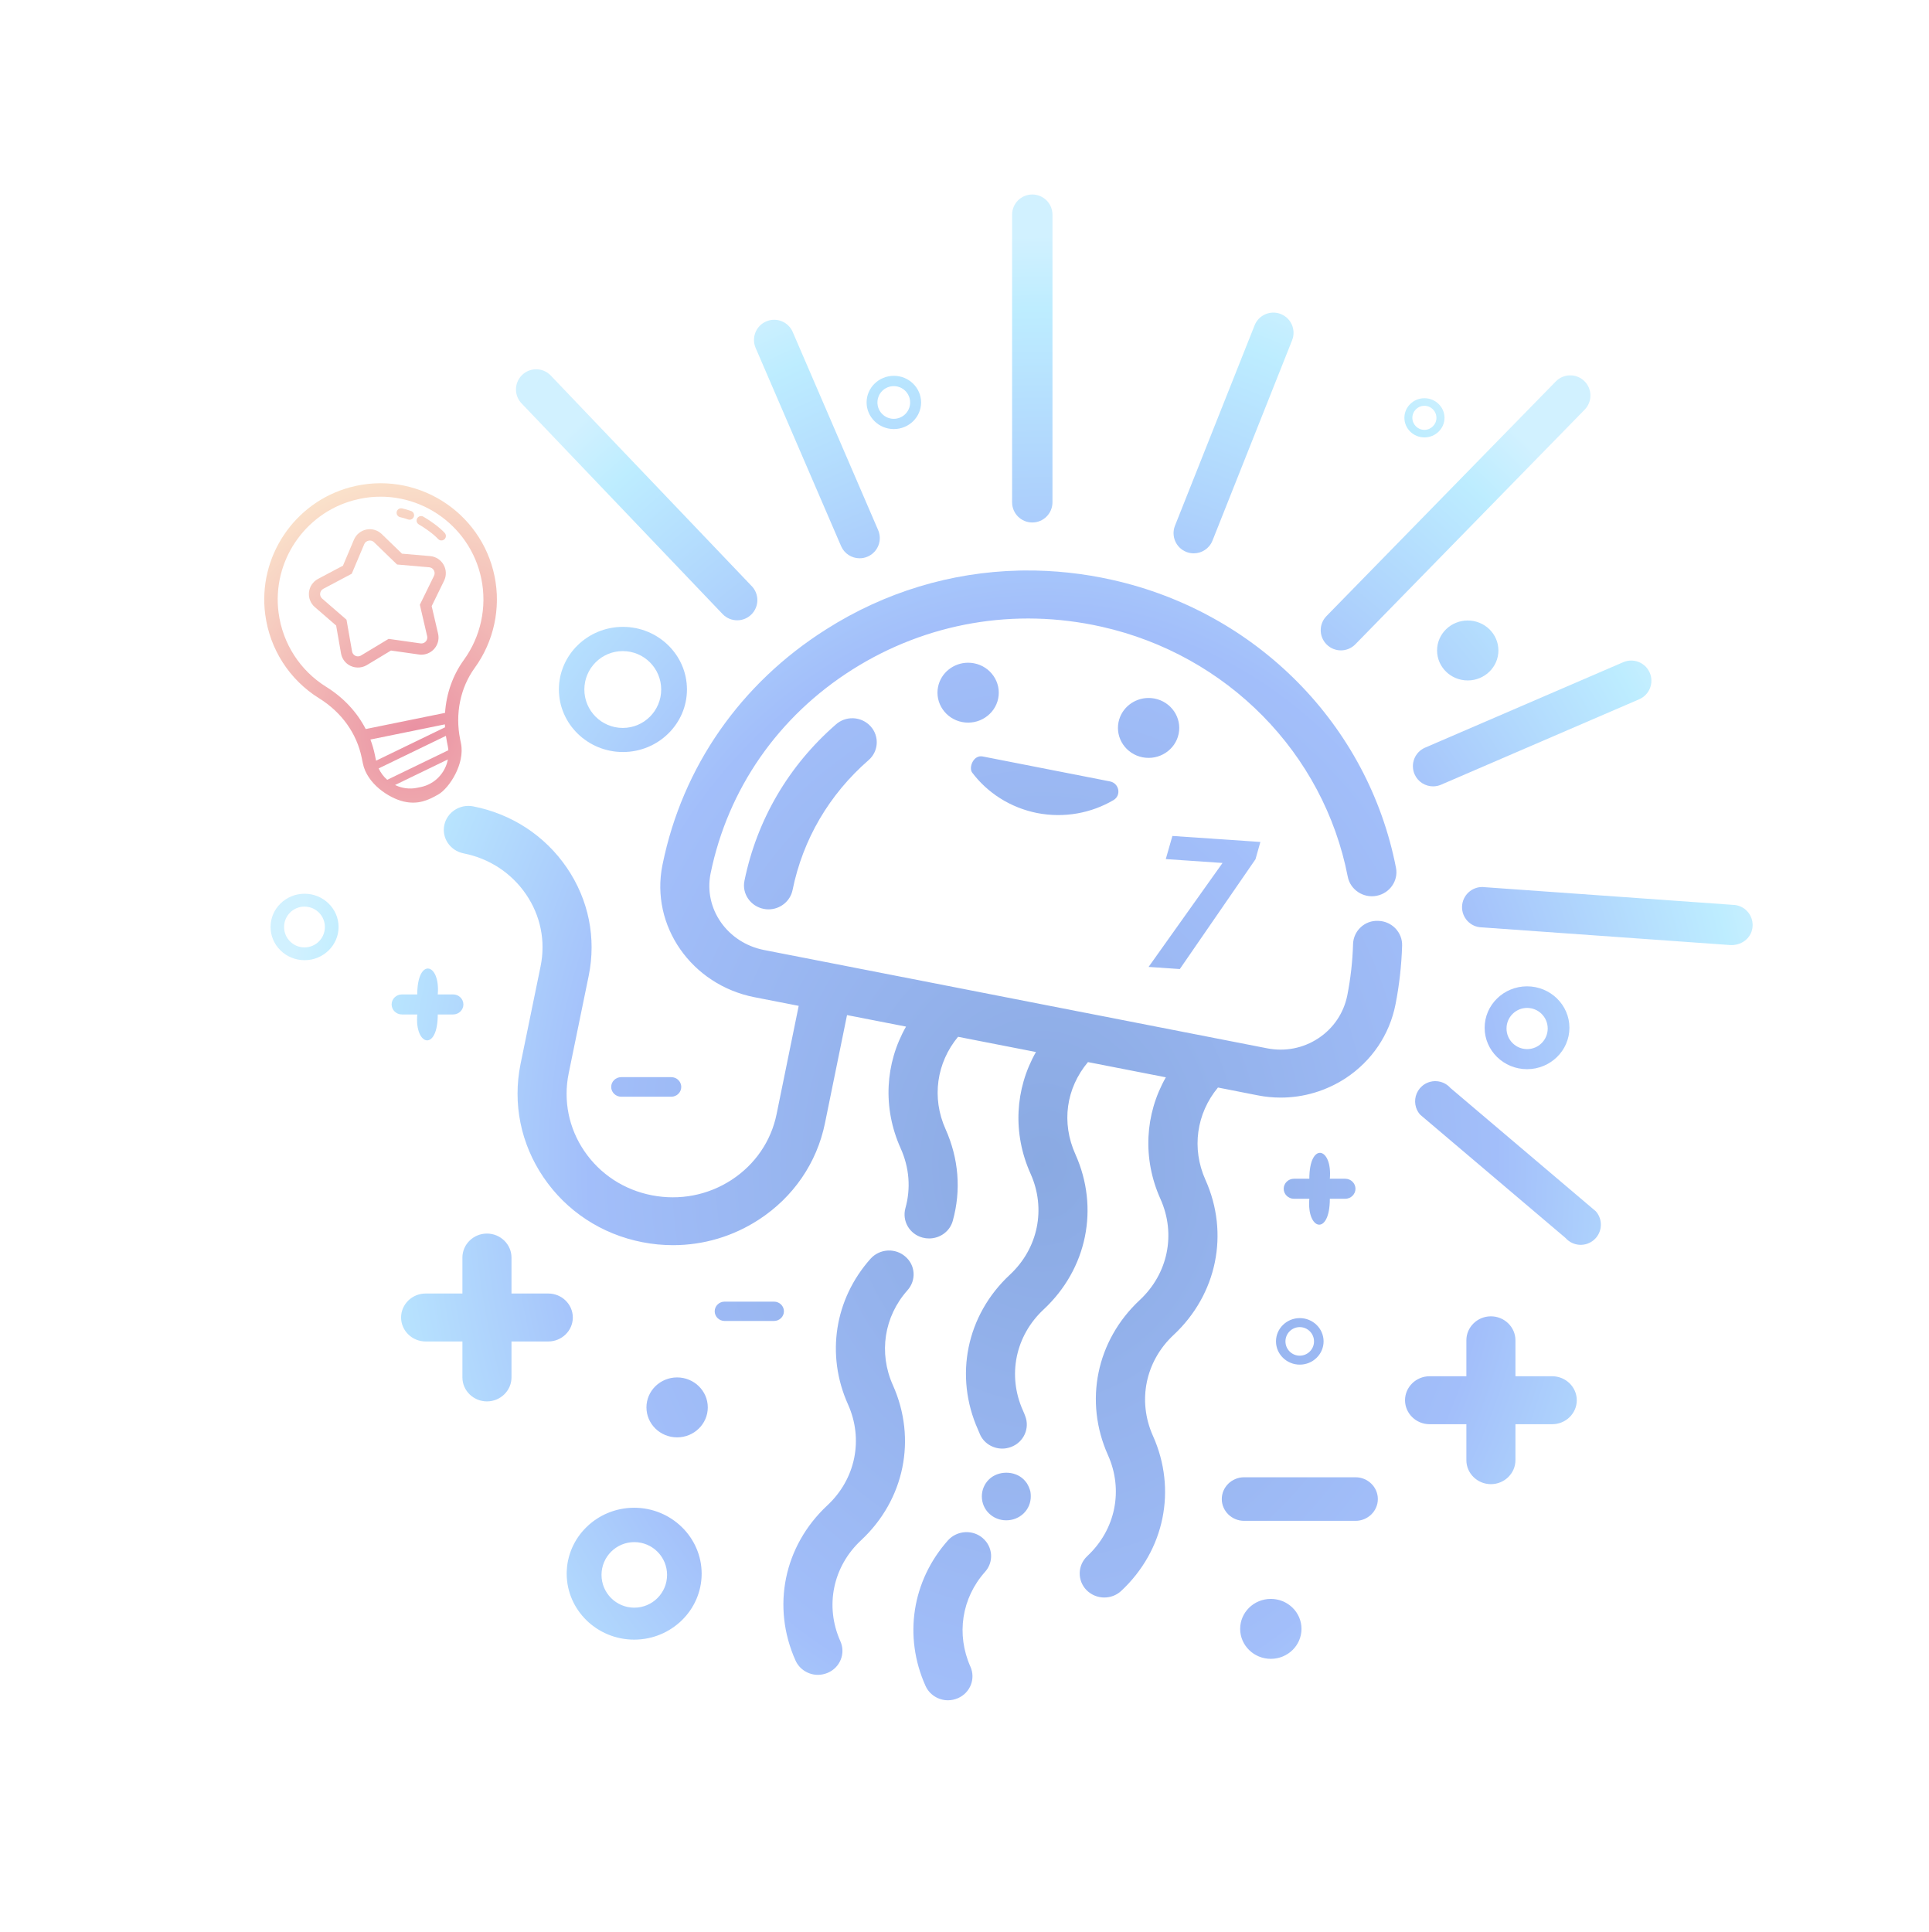
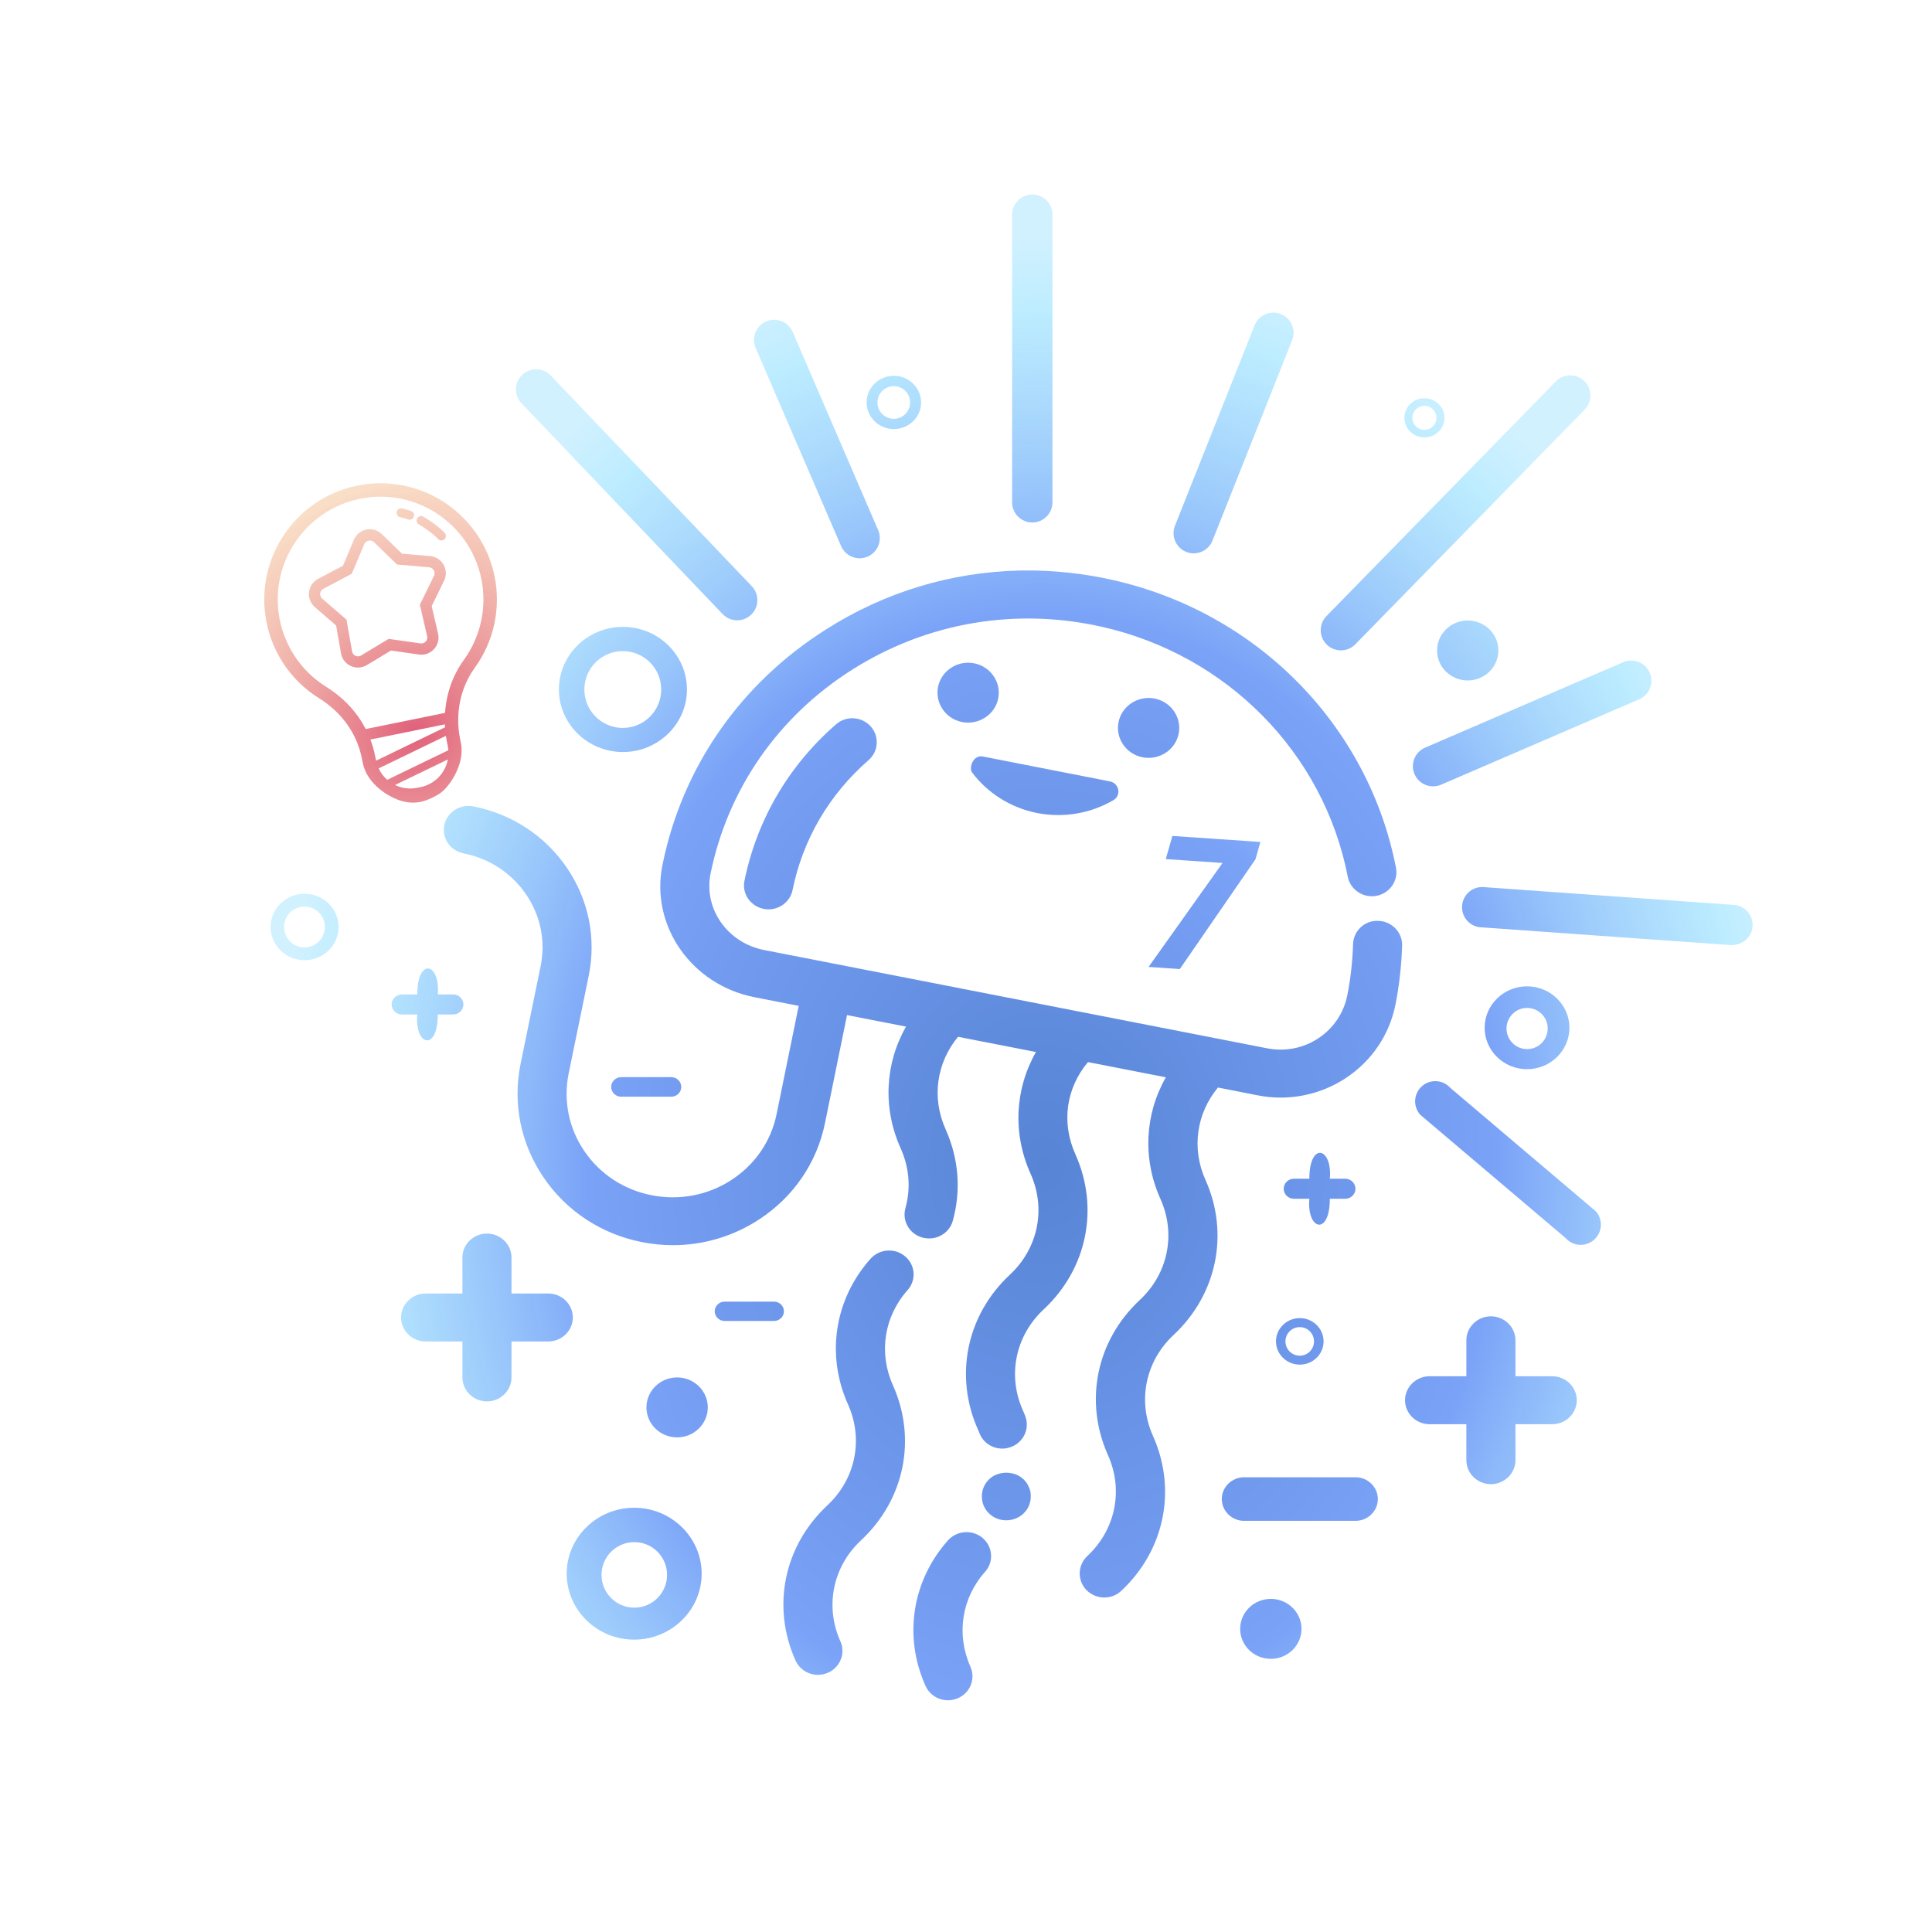
<svg xmlns="http://www.w3.org/2000/svg" xmlns:xlink="http://www.w3.org/1999/xlink" width="512" height="513" viewBox="0 0 135.467 135.731" version="1.1" id="svg5">
  <defs id="defs2">
    <linearGradient id="linearGradient3151">
-       <stop style="stop-color:#5784d5;stop-opacity:0.7;" offset="0" id="stop3147" />
-       <stop style="stop-color:#7aa2f7;stop-opacity:0.7;" offset="0.591" id="stop3157" />
-       <stop style="stop-color:#a0e4ff;stop-opacity:0.7;" offset="0.918" id="stop3155" />
-       <stop style="stop-color:#bdeaff;stop-opacity:0.7;" offset="1" id="stop3149" />
+       <stop style="stop-color:#5784d5;stop-opacity:1" offset="0" id="stop3147" />
+       <stop style="stop-color:#7aa2f7;stop-opacity:1" offset="0.591" id="stop3157" />
+       <stop style="stop-color:#a0e4ff;stop-opacity:0.7" offset="0.918" id="stop3155" />
+       <stop style="stop-color:#bdeaff;stop-opacity:0.7" offset="1" id="stop3149" />
    </linearGradient>
    <linearGradient id="10-l">
-       <stop style="stop-color:#e0617a;stop-opacity:0.7;" offset="0" id="stop2115" />
-       <stop style="stop-color:#fadeb8;stop-opacity:0.7;" offset="1" id="stop2117" />
-     </linearGradient>
-     <linearGradient id="10-j">
-       <stop style="stop-color:#a0e4ff;stop-opacity:1;" offset="0" id="stop1214" />
-       <stop style="stop-color:#c2efff;stop-opacity:1;" offset="1" id="stop2113" />
+       <stop style="stop-color:#e0617a;stop-opacity:1" offset="0" id="stop2115" />
+       <stop style="stop-color:#fadeb8;stop-opacity:0.7" offset="1" id="stop2117" />
    </linearGradient>
    <radialGradient xlink:href="#10-j" id="radialGradient1220" cx="349.459" cy="378.585" fx="349.459" fy="378.585" r="148.199" gradientTransform="matrix(0.251521,-1.089818,1.051496,0.2426767,-127.1138,663.8715)" gradientUnits="userSpaceOnUse" />
    <radialGradient xlink:href="#10-l" id="radialGradient2121" cx="285.463" cy="303.119" fx="285.463" fy="303.119" r="145.149" gradientTransform="matrix(1.642908,-1.846579,1.702189,1.514444,-682.3261,448.4158)" gradientUnits="userSpaceOnUse" />
    <radialGradient xlink:href="#linearGradient3151" id="radialGradient3153" cx="321.369" cy="369.401" fx="321.369" fy="369.401" r="147.569" gradientTransform="matrix(0,-1.253802,1.040176,0,-26.62152,788.0983)" gradientUnits="userSpaceOnUse" />
    <radialGradient xlink:href="#linearGradient3151" id="radialGradient8934" gradientUnits="userSpaceOnUse" gradientTransform="matrix(0,-1.253802,1.040176,0,-19.95094,787.2629)" cx="321.369" cy="369.401" fx="321.369" fy="369.401" r="147.569" />
  </defs>
  <g id="layer1">
    <g id="g989" transform="matrix(0.3527777,0,0,0.3527777,-55.72514,-48.94896)">
      <g id="g751" transform="translate(-8.310646,-6.505129)">
        <g id="g1114" transform="translate(2.12722,-4.304215)">
          <g id="g1262" transform="translate(5.349265)">
            <g id="g1571" transform="translate(8.818479,-3.70646)">
              <g id="g444" style="fill:url(#radialGradient1220);fill-opacity:1">
                <g id="g6508" transform="matrix(0.15638,-0.03184567,0.03184567,0.15638,172.6012,249.2004)" style="fill:url(#radialGradient2121);fill-opacity:1">
                  <g id="g6559" transform="translate(4.143226,0.7428606)" style="fill:url(#radialGradient2121);fill-opacity:1">
                    <path d="m 148.184,199.244 c -3.102,43.734 13.324,86.027 45.062,116.04 24.012,22.707 37.234,52.32 37.234,83.391 v 7.035 c 0,26.137 23.401,48.945 40.09,56.676 16.689,7.731 30.299,4.897 44.77,-0.008 14.471,-4.905 40.09,-30.543 40.09,-56.676 v -5.019 c 0,-32.555 12.98,-63.133 35.621,-83.898 29.902,-27.422 47.059,-66.41 47.059,-106.96 0,-83.137 -70.184,-150.12 -154.51,-144.86 -72.086,4.535 -130.3,62.262 -135.42,134.28 z m 107.98,232.65 c -3.578,-4.711 -6.215,-10.152 -7.637,-16.082 l 90.352,-23.066 c -0.152,2.637 -0.246,5.281 -0.246,7.941 v 5.019 c 0,1.773 -0.141,3.512 -0.348,5.231 z m 83.762,-49.816 -92.637,23.648 v -0.023 -7.035 c 0,-6.82 -0.559,-13.578 -1.641,-20.227 h 94.82 c -0.203,1.203 -0.383,2.422 -0.543,3.637 z m -44.699,67.031 h -4.535 c -9.871,0 -18.949,-3.348 -26.254,-8.922 l 70.965,-18.117 c -6.477,15.84 -22.035,27.039 -40.176,27.039 z m -2.269,-367.64 c 70.773,0 128.35,57.578 128.35,128.35 0,35.852 -15.164,70.332 -41.613,94.586 -17.383,15.949 -29.793,36.855 -36.164,60.039 l -101.01,-0.004 c -6.441,-22.824 -19.281,-43.922 -37.734,-61.363 -28.066,-26.539 -42.59,-63.945 -39.844,-102.64 4.519,-63.668 55.984,-114.7 119.71,-118.7 2.789,-0.172 5.555,-0.262 8.305,-0.262 z" id="path6244" style="fill:url(#radialGradient2121);fill-opacity:1" />
                    <path d="m 232.134,230.554 -0.969,35.211 c -0.164,5.836 1.98,11.344 6.035,15.512 5.75,5.918 14.758,8.055 22.562,5.269 l 33.199,-11.797 33.195,11.801 c 2.336,0.828 4.754,1.254 7.203,1.254 5.731,0 11.328,-2.379 15.359,-6.523 4.055,-4.168 6.199,-9.676 6.035,-15.512 l -0.969,-35.211 21.48,-27.922 c 4.312,-5.606 5.582,-12.957 3.398,-19.684 -2.184,-6.727 -7.539,-11.938 -14.324,-13.945 l -33.785,-9.961 -19.914,-29.059 c -4,-5.828 -10.605,-9.312 -17.68,-9.312 -7.075,0 -13.68,3.484 -17.68,9.312 l -19.914,29.059 -33.797,9.957 c -6.781,2.004 -12.137,7.219 -14.32,13.945 -2.184,6.719 -0.914,14.078 3.398,19.684 z m -11.562,-43.285 c 0.766,-2.367 2.574,-4.129 4.969,-4.832 l 38.566,-11.367 22.73,-33.164 c 2.812,-4.109 9.445,-4.109 12.254,0 l 22.73,33.164 38.566,11.367 c 2.391,0.707 4.199,2.465 4.969,4.832 0.766,2.363 0.34,4.848 -1.176,6.828 l -24.516,31.863 1.102,40.191 c 0.055,2.027 -0.684,3.93 -2.078,5.363 -2.012,2.07 -5.09,2.824 -7.836,1.844 l -37.891,-13.473 -37.883,13.473 c -2.766,0.98 -5.828,0.23 -7.84,-1.844 -1.398,-1.434 -2.133,-3.336 -2.078,-5.363 l 1.102,-40.191 -24.516,-31.871 c -1.52,-1.969 -1.945,-4.457 -1.176,-6.82 z" id="path6260" style="fill:url(#radialGradient2121);fill-opacity:1" />
                    <path d="m 337.364,113.944 c 3.113,1.371 6.188,2.981 9.141,4.781 0.914,0.555 1.914,0.816 2.906,0.816 1.887,0 3.734,-0.957 4.789,-2.688 1.605,-2.644 0.766,-6.086 -1.871,-7.695 -3.371,-2.051 -6.883,-3.879 -10.438,-5.461 -2.84,-1.25 -6.137,0.027 -7.387,2.863 -1.25,2.836 0.031,6.129 2.859,7.383 z" id="path6262" style="fill:url(#radialGradient2121);fill-opacity:1" />
                    <path d="m 378.344,150.094 c 1.055,1.754 2.906,2.715 4.805,2.715 0.98,0 1.977,-0.258 2.879,-0.801 2.656,-1.59 3.512,-5.027 1.922,-7.684 -5.078,-8.469 -15.031,-19.02 -22.121,-25.246 -2.324,-2.031 -5.863,-1.805 -7.902,0.52 -2.039,2.324 -1.809,5.863 0.516,7.902 6.66,5.856 15.637,15.492 19.902,22.594 z" id="path6264" style="fill:url(#radialGradient2121);fill-opacity:1" />
                  </g>
                </g>
                <g id="g3135" style="fill-opacity:1;fill:url(#radialGradient3153)">
                  <path d="m 355.543,257.319 c -2.219,0 -4.019,-1.8 -4.019,-4.019 v -57.28 c 0,-2.219 1.8,-4.019 4.019,-4.019 2.219,0 4.019,1.8 4.019,4.019 v 57.28 c 0,2.219 -1.8,4.019 -4.019,4.019 z" id="path3631" style="fill:url(#radialGradient3153);fill-opacity:1;stroke-width:0.735" />
                  <path d="m 498.959,338.012 c -0.293,2.199 -2.301,3.61 -4.514,3.453 l -49.833,-3.548 c -2.2,-0.293 -3.746,-2.315 -3.453,-4.514 0.293,-2.2 2.315,-3.746 4.514,-3.453 l 49.833,3.548 c 2.199,0.293 3.746,2.315 3.453,4.514 z" id="path3631-1-2" style="fill:url(#radialGradient3153);fill-opacity:1;stroke-width:0.735" />
                  <path d="m 417,282.789 c -1.028,0 -2.058,-0.393 -2.842,-1.177 -1.57,-1.57 -1.57,-4.114 0,-5.684 l 45.671,-46.733 c 1.567,-1.57 4.114,-1.57 5.684,0 1.57,1.57 1.57,4.114 0,5.684 l -45.671,46.733 c -0.784,0.784 -1.811,1.177 -2.842,1.177 z" id="path3633" style="fill:url(#radialGradient3153);fill-opacity:1;stroke-width:0.735" />
                  <path d="m 296.777,276.798 c -1.028,0 -2.058,-0.393 -2.842,-1.177 l -40.031,-41.951 c -1.57,-1.57 -1.57,-4.114 0,-5.684 1.57,-1.57 4.114,-1.57 5.684,0 l 40.031,41.951 c 1.57,1.57 1.57,4.114 0,5.684 -0.787,0.784 -1.814,1.177 -2.842,1.177 z" id="path3639" style="fill:url(#radialGradient3153);fill-opacity:1;stroke-width:0.735" />
                  <path d="m 387.693,263.463 c -0.494,0 -0.996,-0.092 -1.484,-0.284 -2.061,-0.821 -3.069,-3.158 -2.251,-5.219 l 15.857,-39.904 c 0.818,-2.061 3.152,-3.069 5.219,-2.251 2.061,0.821 3.069,3.155 2.251,5.219 l -15.857,39.904 c -0.623,1.576 -2.136,2.535 -3.735,2.535 z" id="path3641" style="fill:url(#radialGradient3153);fill-opacity:1;stroke-width:0.735" />
                  <path d="m 435.357,309.869 c -1.556,0 -3.037,-0.91 -3.692,-2.429 -0.878,-2.038 0.06,-4.403 2.098,-5.282 l 39.459,-17.014 c 2.035,-0.875 4.403,0.06 5.282,2.098 0.878,2.038 -0.06,4.403 -2.098,5.282 l -39.459,17.014 c -0.52,0.224 -1.059,0.33 -1.59,0.33 z" id="path3643" style="fill:url(#radialGradient3153);fill-opacity:1;stroke-width:0.735" />
                  <path d="m 431.976,373.842 c -0.482,-1.479 -0.076,-3.17 1.164,-4.263 1.665,-1.467 4.205,-1.308 5.672,0.358 l 28.955,24.56 c 1.463,1.663 1.308,4.205 -0.357,5.672 -1.665,1.467 -4.205,1.308 -5.672,-0.357 l -28.955,-24.56 c -0.374,-0.425 -0.642,-0.905 -0.807,-1.41 z" id="path3643-5" style="fill:url(#radialGradient3153);fill-opacity:1;stroke-width:0.735" />
                  <path d="m 321.158,264.447 c -1.556,0 -3.037,-0.91 -3.692,-2.429 L 300.453,222.56 c -0.878,-2.038 0.06,-4.403 2.098,-5.282 2.038,-0.878 4.403,0.06 5.282,2.098 l 17.014,39.459 c 0.878,2.038 -0.06,4.403 -2.098,5.282 -0.52,0.224 -1.059,0.33 -1.59,0.33 z" id="path3649" style="fill:url(#radialGradient3153);fill-opacity:1;stroke-width:0.735" />
                  <path id="path626" style="fill:url(#radialGradient3153);fill-opacity:1;stroke-width:0.431" d="m 354.072,266.876 c -0.386,0.003 -0.771,0.009 -1.156,0.018 -13.552,0.313 -26.771,4.283 -38.438,11.717 -17.029,10.767 -28.585,27.362 -32.542,46.724 0,0.023 -0.05,0.215 -0.05,0.239 -2.42,12.058 5.79,23.828 18.347,26.288 l 8.795,1.718 -4.397,21.536 c -1.099,5.419 -4.298,10.076 -8.99,13.132 -4.69,3.056 -10.334,4.13 -15.855,3.056 -5.545,-1.074 -10.31,-4.201 -13.437,-8.786 -3.127,-4.583 -4.227,-10.101 -3.127,-15.497 l 3.983,-19.411 c 1.539,-7.521 -1.1e-4,-15.161 -4.349,-21.536 -4.349,-6.375 -10.969,-10.72 -18.665,-12.224 -2.638,-0.501 -5.204,1.17 -5.741,3.749 -0.537,2.578 1.197,5.087 3.835,5.612 5.105,1.004 9.528,3.891 12.435,8.142 2.907,4.25 3.934,9.335 2.908,14.35 l -3.983,19.411 c -1.612,7.903 0.023,15.951 4.592,22.66 4.568,6.709 11.556,11.293 19.642,12.869 2.052,0.405 4.104,0.596 6.132,0.596 6.035,0 11.946,-1.743 17.077,-5.086 6.864,-4.465 11.555,-11.294 13.167,-19.197 l 4.396,-21.536 11.752,2.292 c -4.178,7.33 -4.691,16.189 -1.075,24.234 1.735,3.869 2.051,7.975 0.952,11.914 -0.709,2.555 0.806,5.181 3.42,5.874 0.44,0.118 0.855,0.167 1.295,0.167 2.151,0 4.129,-1.385 4.715,-3.51 1.685,-6.064 1.197,-12.368 -1.441,-18.265 -2.81,-6.255 -1.784,-13.226 2.492,-18.384 l 15.513,3.032 c -4.178,7.33 -4.691,16.189 -1.075,24.234 3.127,6.972 1.515,14.874 -4.129,20.127 -8.648,8.046 -11.115,20.173 -6.327,30.87 0.097,0.24 0.196,0.455 0.293,0.693 0.733,1.91 2.588,3.056 4.542,3.056 0.586,0 1.173,-0.119 1.759,-0.334 2.515,-0.954 3.761,-3.725 2.785,-6.185 -0.123,-0.381 -0.294,-0.716 -0.441,-1.074 -3.127,-6.972 -1.515,-14.874 4.129,-20.127 8.648,-8.069 11.117,-20.173 6.328,-30.87 -2.86,-6.352 -1.857,-13.181 2.492,-18.385 l 15.513,3.032 c -4.178,7.33 -4.691,16.189 -1.075,24.234 3.127,6.972 1.515,14.874 -4.129,20.127 -8.648,8.069 -11.117,20.173 -6.328,30.87 3.127,6.972 1.516,14.874 -4.128,20.127 -1.931,1.814 -2.005,4.847 -0.148,6.757 0.978,0.979 2.248,1.481 3.543,1.481 1.22,0 2.418,-0.43 3.371,-1.312 8.648,-8.069 11.117,-20.173 6.328,-30.87 -3.127,-6.971 -1.517,-14.873 4.125,-20.125 l 0.003,-10e-4 c 8.621,-8.069 11.112,-20.174 6.322,-30.869 -2.81,-6.255 -1.784,-13.227 2.492,-18.385 l 7.891,1.551 c 1.541,0.31 3.08,0.454 4.619,0.454 4.569,0 9.039,-1.337 12.926,-3.869 5.202,-3.439 8.722,-8.644 9.918,-14.685 0.757,-3.844 1.196,-7.784 1.318,-11.723 0.073,-2.626 -2.051,-4.846 -4.739,-4.917 -2.735,-0.143 -4.958,2.005 -5.032,4.632 -0.099,3.439 -0.49,6.876 -1.15,10.219 -0.709,3.509 -2.759,6.565 -5.789,8.547 -3.006,1.982 -6.622,2.675 -10.165,1.982 l -36.401,-7.115 h -0.023 l -25.872,-5.062 -37.891,-7.4 c -7.28,-1.433 -12.067,-8.19 -10.651,-15.233 3.446,-16.856 13.487,-31.301 28.267,-40.636 14.781,-9.335 32.371,-12.368 49.545,-8.524 25.015,5.589 44.289,25.142 49.078,49.808 0.513,2.578 3.079,4.296 5.717,3.795 2.638,-0.501 4.396,-3.01 3.883,-5.588 -5.519,-28.391 -27.679,-50.88 -56.481,-57.327 -5.797,-1.301 -11.634,-1.921 -17.417,-1.876 z m 88.186,9.962 c -3.371,0 -6.107,2.675 -6.107,5.969 0,3.294 2.736,5.969 6.107,5.969 3.371,0 6.107,-2.675 6.107,-5.969 0,-3.294 -2.736,-5.969 -6.107,-5.969 z m -99.524,8.408 c -2.836,0.015 -5.376,1.976 -5.953,4.796 -0.659,3.224 1.491,6.375 4.789,7.02 3.299,0.644 6.523,-1.456 7.182,-4.68 0.659,-3.224 -1.491,-6.375 -4.789,-7.02 -0.412,-0.081 -0.824,-0.118 -1.229,-0.116 z m -23.001,11.056 c -1.17,-0.009 -2.343,0.394 -3.281,1.223 -9.43,8.212 -15.734,18.981 -18.226,31.134 -0.537,2.578 1.197,5.086 3.835,5.61 0.317,0.072 0.637,0.095 0.954,0.095 2.272,0 4.325,-1.575 4.789,-3.844 2.052,-10.099 7.304,-19.052 15.146,-25.881 2.002,-1.744 2.174,-4.775 0.39,-6.734 -0.904,-0.991 -2.126,-1.528 -3.372,-1.597 -0.078,-0.004 -0.156,-0.007 -0.234,-0.007 z m 58.94,-4.036 c -2.836,0.015 -5.376,1.976 -5.953,4.796 -0.659,3.224 1.489,6.377 4.789,7.021 3.299,0.644 6.523,-1.458 7.182,-4.68 0.659,-3.224 -1.491,-6.376 -4.789,-7.021 -0.412,-0.081 -0.824,-0.118 -1.229,-0.116 z m -35.125,14.826 c 3.03,4.034 7.576,7.018 12.973,8.092 5.448,1.051 10.798,-1e-5 15.195,-2.578 1.612,-0.954 1.123,-3.366 -0.709,-3.724 l -25.333,-4.966 c -1.855,-0.364 -2.818,2.179 -2.125,3.176 z m -96.602,91.836 c -2.687,0 -4.885,2.147 -4.885,4.774 v 7.165 h -7.33 c -2.687,0 -4.885,2.148 -4.885,4.774 0,2.626 2.198,4.775 4.885,4.775 h 7.33 v 7.163 c 0,2.626 2.198,4.774 4.885,4.774 2.687,0 4.887,-2.148 4.887,-4.774 v -7.163 h 7.329 c 2.687,0 4.885,-2.149 4.885,-4.775 0,-2.626 -2.198,-4.774 -4.885,-4.774 h -7.329 v -7.165 c 0,-2.626 -2.199,-4.774 -4.887,-4.774 z m 79.982,3.376 c -0.078,0.002 -0.157,0.005 -0.234,0.01 -1.246,0.084 -2.461,0.632 -3.353,1.623 -7.183,8.046 -8.918,19.174 -4.496,29.01 3.127,6.972 1.515,14.874 -4.129,20.127 -8.648,8.069 -11.115,20.173 -6.327,30.87 0.806,1.79 2.588,2.865 4.469,2.865 0.659,0 1.32,-0.144 1.956,-0.407 2.467,-1.049 3.592,-3.867 2.517,-6.278 -3.127,-6.972 -1.515,-14.874 4.129,-20.127 8.648,-8.069 11.115,-20.174 6.327,-30.872 -2.883,-6.422 -1.758,-13.68 2.908,-18.91 1.782,-2.005 1.587,-5.012 -0.464,-6.731 -0.951,-0.817 -2.131,-1.204 -3.302,-1.181 z m -42.113,25.273 c -3.371,0 -6.107,2.675 -6.107,5.969 0,3.294 2.736,5.969 6.107,5.969 3.371,0 6.108,-2.675 6.108,-5.969 0,-3.294 -2.738,-5.969 -6.108,-5.969 z m 118.231,44.106 c -3.371,0 -6.108,2.675 -6.108,5.969 0,3.294 2.738,5.968 6.108,5.968 3.371,0 6.107,-2.674 6.107,-5.968 0,-3.294 -2.734,-5.969 -6.107,-5.969 z M 350.381,446.551 c -1.273,0 -2.55,0.447 -3.466,1.342 -0.903,0.883 -1.417,2.1 -1.417,3.366 0,1.289 0.488,2.483 1.417,3.391 0.927,0.906 2.149,1.384 3.444,1.384 0.659,0 1.295,-0.121 1.881,-0.359 0.586,-0.238 1.126,-0.572 1.589,-1.025 0.927,-0.908 1.415,-2.102 1.415,-3.391 0,-0.31 -0.024,-0.62 -0.073,-0.93 -0.073,-0.286 -0.17,-0.599 -0.293,-0.883 -0.123,-0.286 -0.269,-0.573 -0.439,-0.836 -0.194,-0.263 -0.39,-0.501 -0.609,-0.716 -0.904,-0.895 -2.175,-1.342 -3.448,-1.342 z m 96.49,-31.143 c -2.687,0 -4.885,2.147 -4.885,4.774 v 7.163 h -7.329 c -2.687,0 -4.887,2.149 -4.887,4.775 0,2.626 2.199,4.774 4.887,4.774 h 7.329 v 7.165 c 0,2.626 2.198,4.774 4.885,4.774 2.687,0 4.887,-2.147 4.887,-4.774 v -7.165 h 7.329 c 2.687,0 4.885,-2.147 4.885,-4.774 0,-2.626 -2.198,-4.775 -4.885,-4.775 h -7.329 v -7.163 c 0,-2.626 -2.199,-4.774 -4.887,-4.774 z m -170.608,38.123 c -7.403,0 -13.437,5.898 -13.437,13.132 0,7.235 6.034,13.132 13.437,13.132 7.403,0 13.437,-5.898 13.437,-13.132 0,-7.235 -6.034,-13.132 -13.437,-13.132 z m 66.092,4.857 c -0.078,0.002 -0.156,0.005 -0.234,0.01 -1.252,0.084 -2.474,0.633 -3.366,1.625 -7.157,8.046 -8.893,19.149 -4.471,28.985 0.806,1.79 2.589,2.865 4.471,2.865 0.659,0 1.318,-0.143 1.954,-0.406 2.467,-1.049 3.592,-3.868 2.517,-6.28 -2.858,-6.424 -1.758,-13.657 2.908,-18.886 1.784,-1.981 1.564,-4.989 -0.463,-6.732 -0.951,-0.817 -2.138,-1.204 -3.315,-1.181 z m -66.067,1.988 c 3.605,2e-5 6.527,2.922 6.527,6.527 -2e-5,3.605 -2.922,6.527 -6.527,6.527 -3.605,-2e-5 -6.527,-2.922 -6.527,-6.527 2e-5,-3.605 2.922,-6.527 6.527,-6.527 z m 132.525,-44.612 c -2.612,0 -4.74,2.081 -4.74,4.633 3.5e-4,2.552 2.129,4.633 4.74,4.633 2.612,0 4.74,-2.081 4.74,-4.633 0,-2.552 -2.129,-4.633 -4.74,-4.633 z m -0.011,1.794 c 1.571,-1e-4 2.844,1.273 2.844,2.844 -1.9e-4,1.571 -1.274,2.844 -2.844,2.844 -1.571,9e-5 -2.844,-1.273 -2.844,-2.844 -9e-5,-1.571 1.273,-2.844 2.844,-2.844 z" />
                  <path d="m 454.066,349.692 c -4.651,0 -8.442,3.705 -8.442,8.25 0,4.545 3.791,8.25 8.442,8.25 4.651,0 8.442,-3.705 8.442,-8.25 0,-4.545 -3.791,-8.25 -8.442,-8.25 z m 0.016,4.3 c 2.265,10e-6 4.101,1.836 4.101,4.101 -10e-6,2.265 -1.836,4.101 -4.101,4.101 -2.265,-2e-5 -4.101,-1.836 -4.101,-4.101 2e-5,-2.265 1.836,-4.101 4.101,-4.101 z" style="fill:url(#radialGradient3153);fill-opacity:1;stroke-width:0.768" id="path4755" />
                  <path d="m 327.975,228.11 c -2.989,0 -5.426,2.381 -5.426,5.303 3.9e-4,2.921 2.437,5.303 5.426,5.303 2.989,0 5.426,-2.381 5.426,-5.303 0,-2.921 -2.437,-5.303 -5.426,-5.303 z m -0.013,2.054 c 1.798,-1e-4 3.256,1.458 3.256,3.256 -2.3e-4,1.798 -1.458,3.255 -3.256,3.255 -1.798,9e-5 -3.255,-1.457 -3.256,-3.255 -1.3e-4,-1.798 1.458,-3.256 3.256,-3.256 z" style="fill:url(#radialGradient3153);fill-opacity:1;stroke-width:1.399" id="path4962" />
                  <path d="m 433.637,232.57 c -2.2,0 -3.993,1.753 -3.993,3.903 2.9e-4,2.15 1.794,3.903 3.993,3.903 2.2,0 3.993,-1.753 3.993,-3.903 0,-2.15 -1.793,-3.903 -3.993,-3.903 z m -0.01,1.511 c 1.323,-7e-5 2.396,1.073 2.396,2.396 -1.6e-4,1.323 -1.073,2.396 -2.396,2.396 -1.323,7e-5 -2.396,-1.072 -2.396,-2.396 -9e-5,-1.323 1.073,-2.396 2.396,-2.396 z" style="fill:url(#radialGradient3153);fill-opacity:1;stroke-width:1.03" id="path4962-9" />
                  <path d="m 210.627,331.252 c -3.731,0 -6.772,2.972 -6.772,6.618 4.9e-4,3.646 3.042,6.618 6.772,6.618 3.731,0 6.772,-2.972 6.772,-6.618 0,-3.646 -3.041,-6.618 -6.772,-6.618 z m -0.017,2.563 c 2.244,-1.2e-4 4.063,1.819 4.063,4.063 -2.7e-4,2.244 -1.819,4.063 -4.063,4.062 -2.244,1.2e-4 -4.063,-1.819 -4.063,-4.062 -1.6e-4,-2.244 1.819,-4.063 4.063,-4.063 z" style="fill:url(#radialGradient3153);fill-opacity:1;stroke-width:1.746" id="path4962-9-6" />
                  <path d="m 404.379,447.461 c -2.22,0 -6.659,0 -6.659,0 -2.442,0 -4.44,1.953 -4.44,4.339 0,2.386 1.998,4.338 4.44,4.338 0,0 4.44,0 6.659,0 2.96,0 5.92,0 8.88,0 2.22,0 6.659,0 6.659,0 2.442,0 4.439,-1.951 4.439,-4.338 0,-2.386 -1.997,-4.339 -4.439,-4.339 0,0 -4.44,0 -6.659,0 -2.96,0 -5.92,0 -8.88,0 z" style="fill:url(#radialGradient3153);fill-opacity:1;stroke-width:1.111" id="path5116" />
                  <path d="m 297.224,412.484 h -2.954 c -1.083,0 -1.97,0.866 -1.97,1.925 0,1.059 0.886,1.924 1.97,1.924 h 2.954 3.939 2.954 c 1.083,0 1.969,-0.866 1.969,-1.924 0,-1.059 -0.886,-1.925 -1.969,-1.925 h -2.954 z" style="fill:url(#radialGradient3153);fill-opacity:1;stroke-width:0.493" id="path5116-61" />
                  <path d="m 276.671,367.779 c -0.997,0 -2.99,0 -2.99,0 -1.097,0 -1.994,0.877 -1.994,1.949 0,1.072 0.897,1.948 1.994,1.948 0,0 1.994,0 2.99,0 1.329,0 2.658,0 3.988,0 0.997,0 2.99,0 2.99,0 1.097,0 1.993,-0.876 1.993,-1.948 0,-1.072 -0.897,-1.949 -1.993,-1.949 0,0 -1.994,0 -2.99,0 -1.329,0 -2.658,0 -3.988,0 z" style="fill:url(#radialGradient3153);fill-opacity:1;stroke-width:0.499" id="path5116-6" />
                  <path d="m 233.068,351.304 h -3.063 c -1.123,0 -2.042,0.898 -2.042,1.996 0,1.098 0.919,1.995 2.042,1.995 h 3.063 c -0.539,6.294 4.084,7.438 4.084,0 h 3.063 c 1.123,0 2.042,-0.898 2.042,-1.995 0,-1.098 -0.919,-1.996 -2.042,-1.996 h -3.063 c 0.538,-6.293 -4.084,-7.438 -4.084,0 z" style="fill:url(#radialGradient3153);fill-opacity:1;stroke-width:0.511" id="path5116-0" />
                  <path d="m 410.714,388.009 h -3.063 c -1.123,0 -2.042,0.898 -2.042,1.996 0,1.098 0.919,1.995 2.042,1.995 h 3.063 c -0.539,6.294 4.084,7.438 4.084,0 h 3.063 c 1.123,0 2.042,-0.898 2.042,-1.995 0,-1.098 -0.919,-1.996 -2.042,-1.996 h -3.063 c 0.538,-6.293 -4.084,-7.438 -4.084,0 z" style="fill:url(#radialGradient3153);fill-opacity:1;stroke-width:0.511" id="path5116-0-8" />
                  <path d="m 274.024,278.106 c -7.025,0 -12.751,5.597 -12.751,12.462 10e-4,6.866 5.728,12.462 12.751,12.462 7.025,0 12.751,-5.597 12.751,-12.462 0,-6.866 -5.726,-12.462 -12.751,-12.462 z m -0.03,4.826 c 4.226,-2.2e-4 7.651,3.425 7.651,7.651 -4.5e-4,4.225 -3.426,7.65 -7.651,7.65 -4.225,2.4e-4 -7.651,-3.425 -7.651,-7.65 -2.2e-4,-4.226 3.425,-7.651 7.651,-7.651 z" style="fill:url(#radialGradient3153);fill-opacity:1;stroke-width:3.289" id="path6518" />
                  <text xml:space="preserve" style="font-style:italic;font-weight:bold;font-size:36.905px;font-family:'Albert Sans';-inkscape-font-specification:'Albert Sans Bold Italic';fill:url(#radialGradient8934);fill-opacity:1;stroke-width:0.46;paint-order:stroke fill markers" x="399.965" y="319.238" id="text1352" transform="rotate(3.904246)">
                    <tspan id="tspan1350" style="fill:url(#radialGradient8934);fill-opacity:1;stroke-width:0.46" x="399.965" y="319.238">7</tspan>
                  </text>
                </g>
              </g>
            </g>
          </g>
        </g>
      </g>
    </g>
  </g>
</svg>
